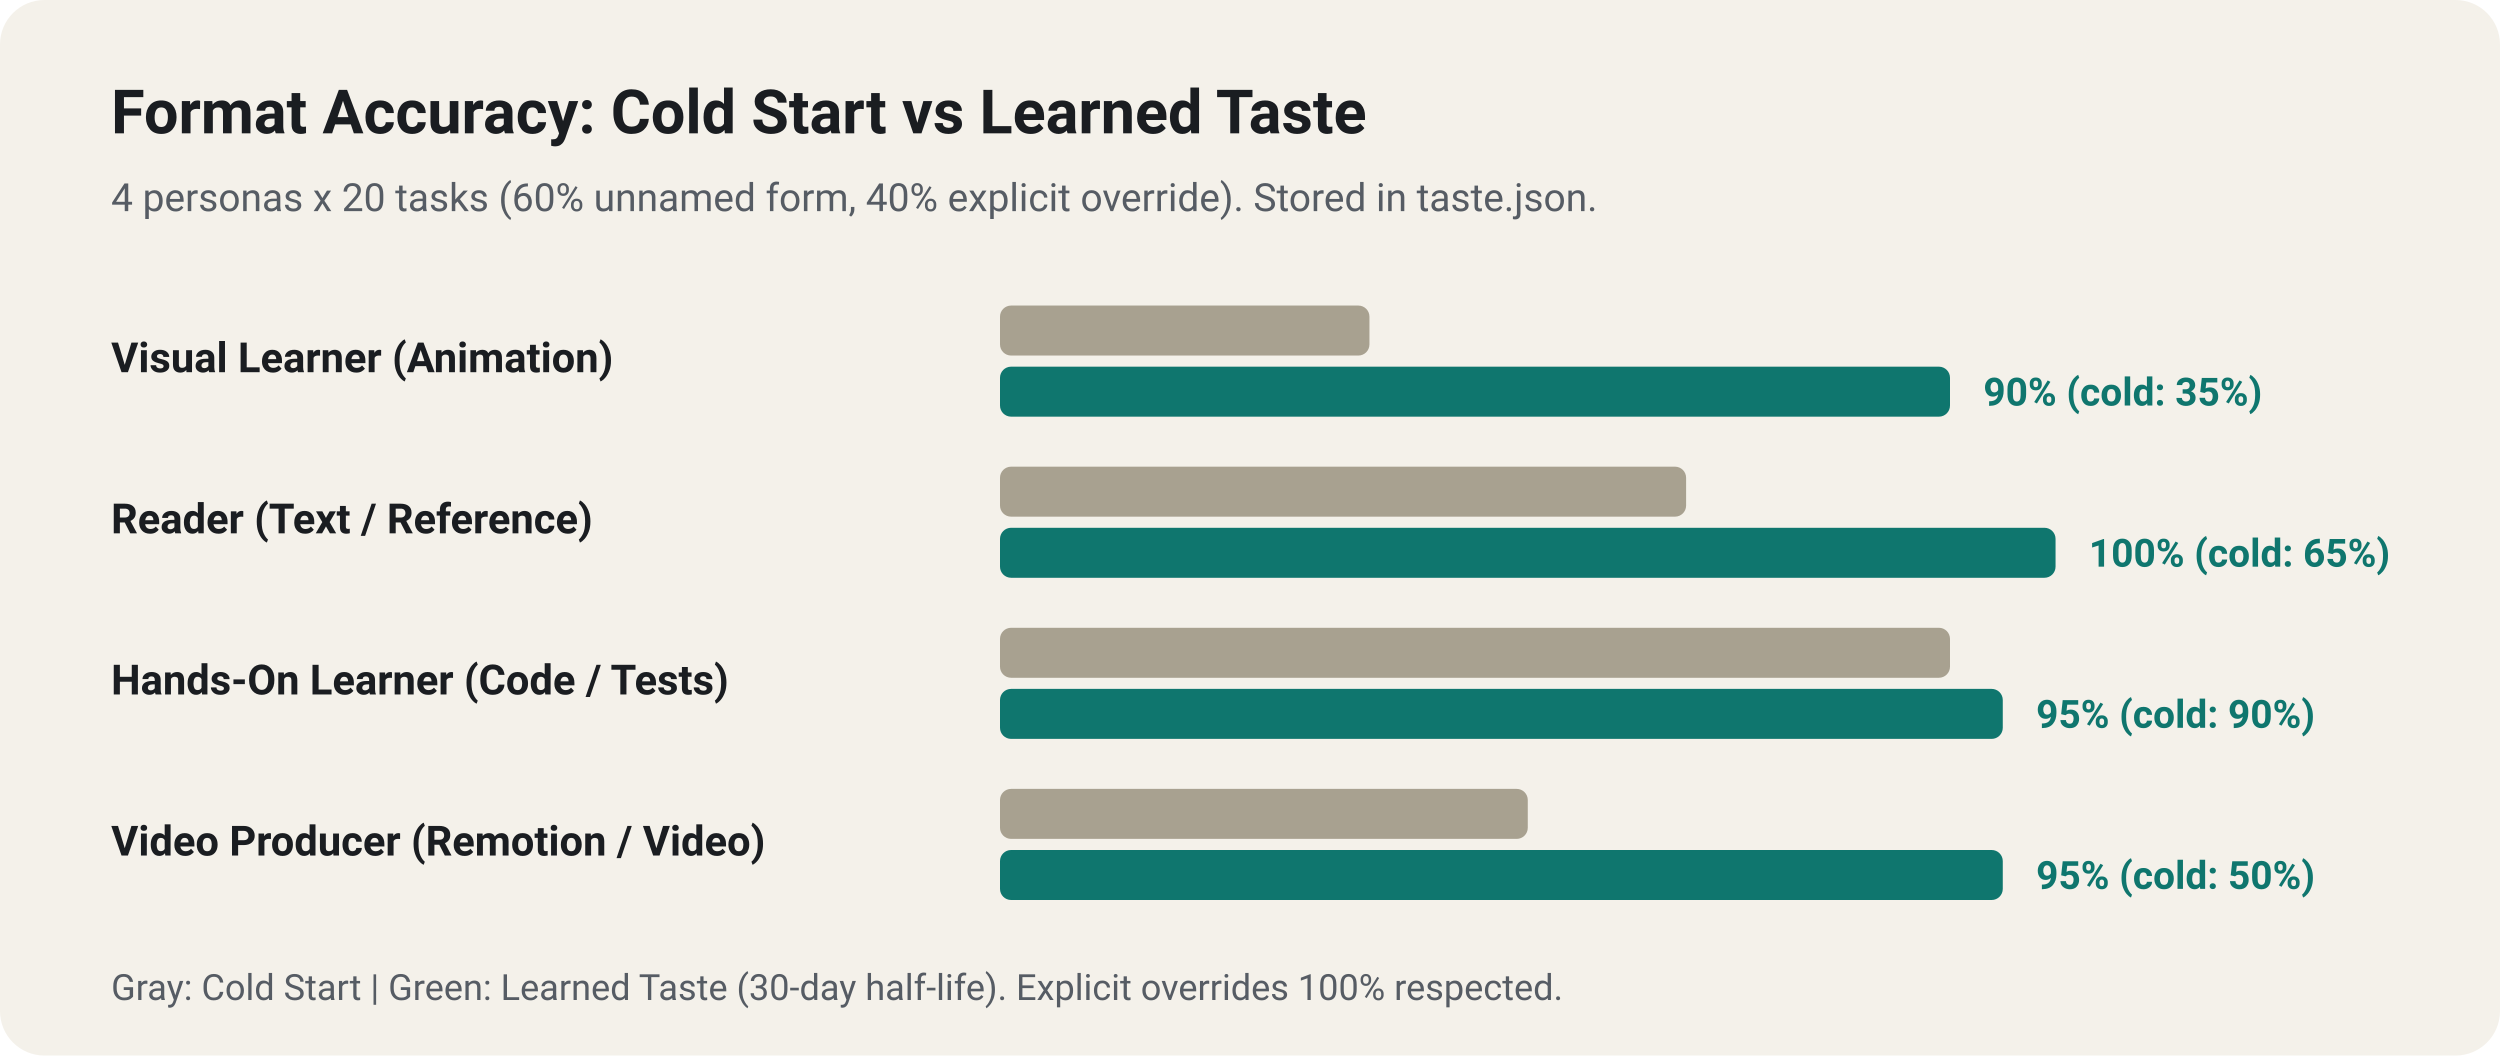
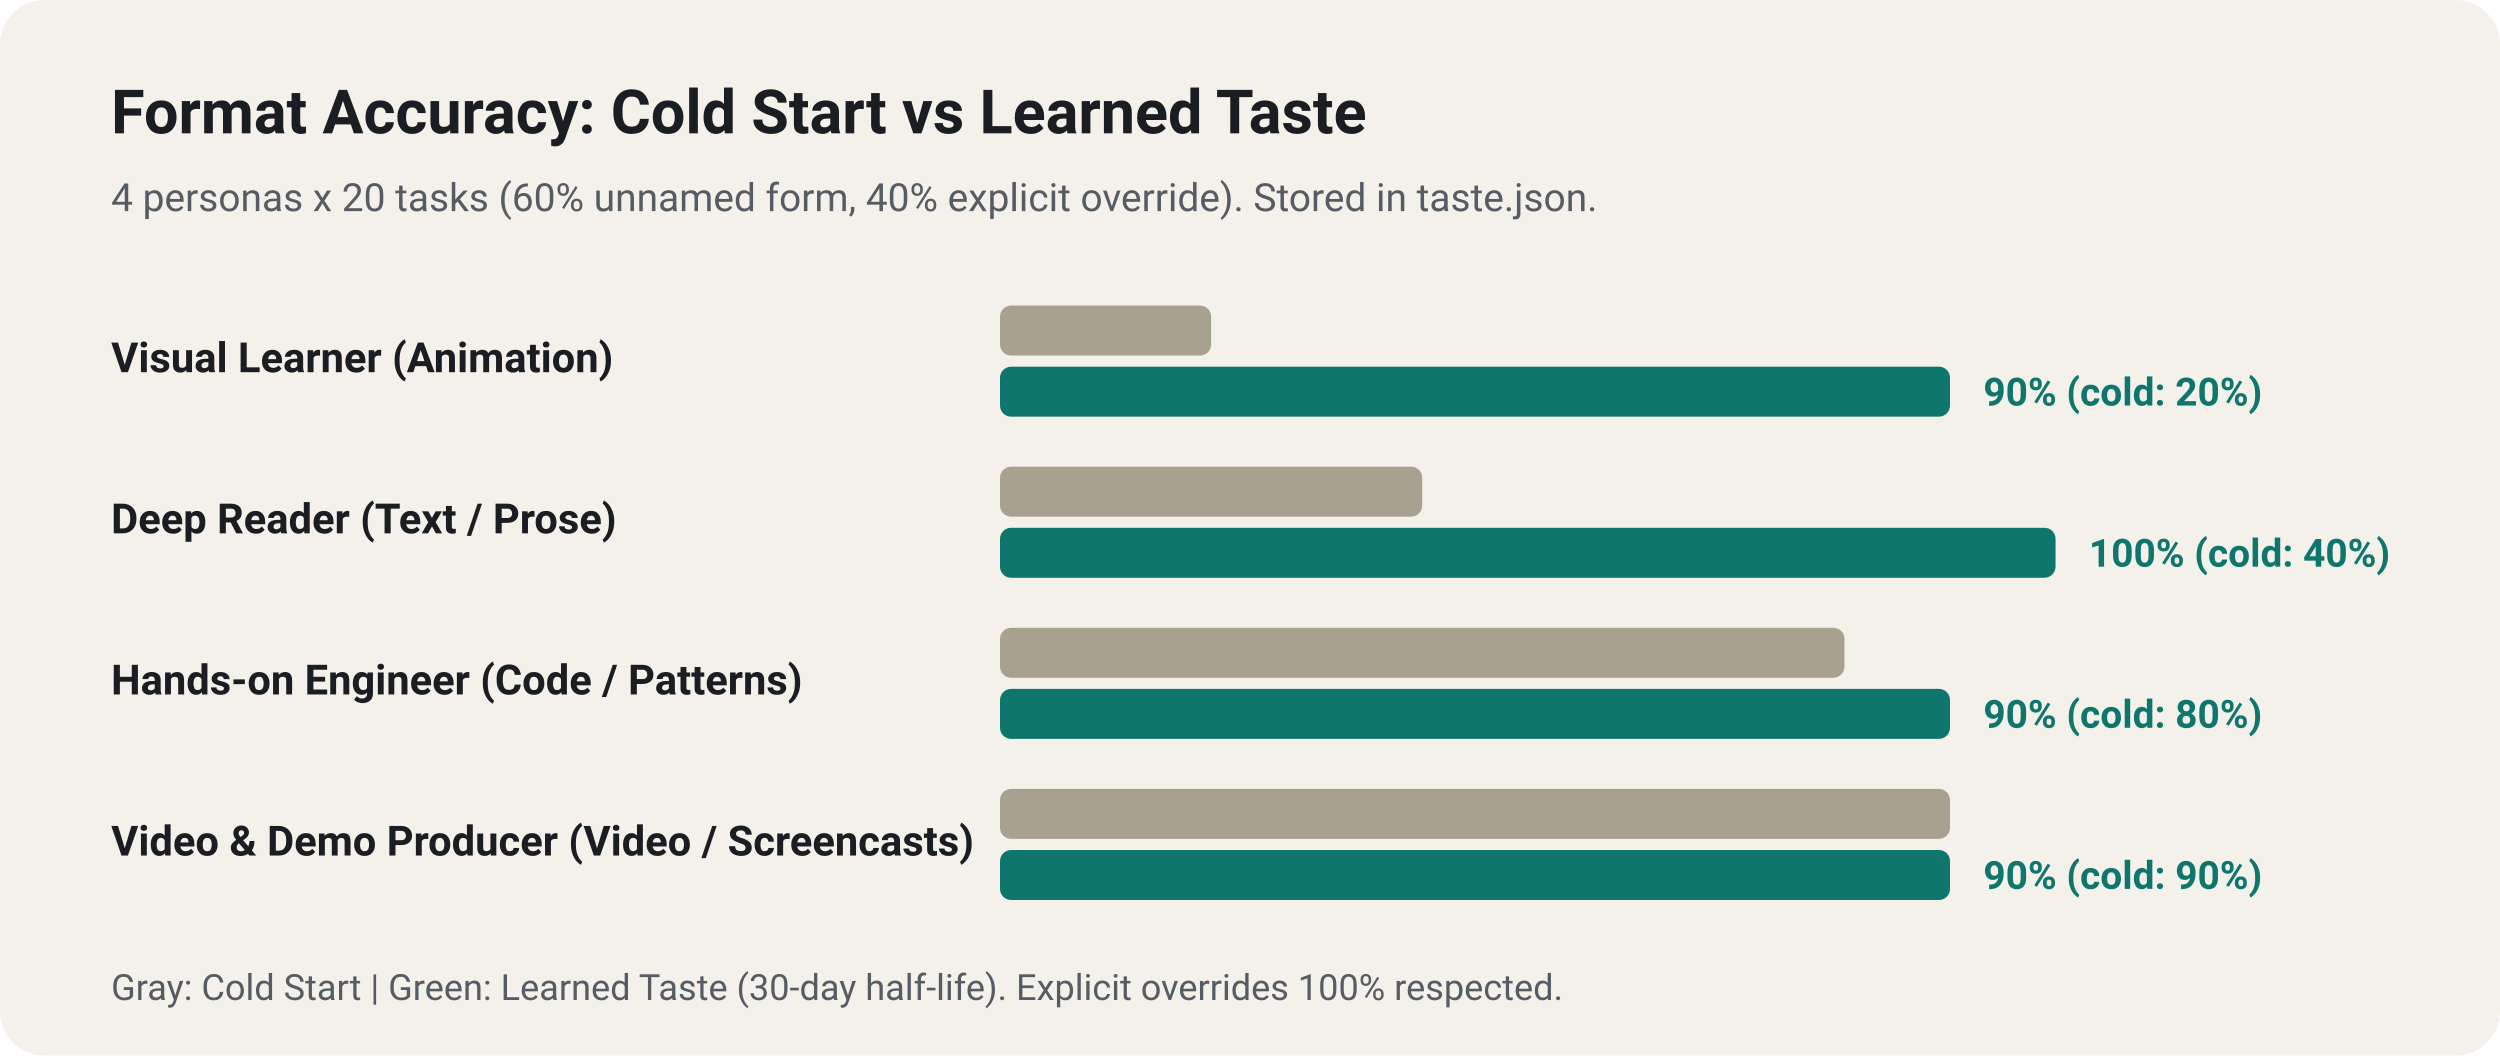
<svg xmlns="http://www.w3.org/2000/svg" width="900" height="380" viewBox="0 0 900 380" role="img" aria-labelledby="t d">
  <rect width="900" height="380" rx="16" fill="#f4f1ea" />
  <text x="40" y="48" font-family="ui-sans-serif, system-ui, -apple-system, 'Segoe UI', Roboto, 'Helvetica Neue', Arial, sans-serif" font-size="22" font-weight="700" fill="#1a1d21">Format Accuracy: Cold Start vs Learned Taste</text>
  <text x="40" y="76" font-family="ui-sans-serif, system-ui, -apple-system, 'Segoe UI', Roboto, 'Helvetica Neue', Arial, sans-serif" font-size="14" fill="#565c64">4 personas x 20 tasks (60% unnamed form, 40% explicit override). Stored in taste.json.</text>
  <text x="40" y="134" font-family="ui-sans-serif, system-ui, -apple-system, 'Segoe UI', Roboto, 'Helvetica Neue', Arial, sans-serif" font-size="15" font-weight="600" fill="#1a1d21">Visual Learner (Animation)</text>
-   <rect x="360" y="110" width="133.0" height="18" rx="4" fill="#a8a190" />
+   <rect x="360" y="110" width="76.0" height="18" rx="4" fill="#a8a190" />
  <rect x="360" y="132" width="342.0" height="18" rx="4" fill="#0f766e" />
-   <text x="714.0" y="146" font-family="ui-sans-serif, system-ui, -apple-system, 'Segoe UI', Roboto, 'Helvetica Neue', Arial, sans-serif" font-size="14" font-weight="700" fill="#0f766e">90% (cold: 35%)</text>
-   <text x="40" y="192" font-family="ui-sans-serif, system-ui, -apple-system, 'Segoe UI', Roboto, 'Helvetica Neue', Arial, sans-serif" font-size="15" font-weight="600" fill="#1a1d21">Reader (Text / Reference)</text>
-   <rect x="360" y="168" width="247.0" height="18" rx="4" fill="#a8a190" />
+   <text x="714.0" y="146" font-family="ui-sans-serif, system-ui, -apple-system, 'Segoe UI', Roboto, 'Helvetica Neue', Arial, sans-serif" font-size="14" font-weight="700" fill="#0f766e">90% (cold: 20%)</text>
+   <text x="40" y="192" font-family="ui-sans-serif, system-ui, -apple-system, 'Segoe UI', Roboto, 'Helvetica Neue', Arial, sans-serif" font-size="15" font-weight="600" fill="#1a1d21">Deep Reader (Text / Prose)</text>
+   <rect x="360" y="168" width="152.0" height="18" rx="4" fill="#a8a190" />
  <rect x="360" y="190" width="380.0" height="18" rx="4" fill="#0f766e" />
-   <text x="752.0" y="204" font-family="ui-sans-serif, system-ui, -apple-system, 'Segoe UI', Roboto, 'Helvetica Neue', Arial, sans-serif" font-size="14" font-weight="700" fill="#0f766e">100% (cold: 65%)</text>
-   <text x="40" y="250" font-family="ui-sans-serif, system-ui, -apple-system, 'Segoe UI', Roboto, 'Helvetica Neue', Arial, sans-serif" font-size="15" font-weight="600" fill="#1a1d21">Hands-On Learner (Code / Tests)</text>
-   <rect x="360" y="226" width="342.0" height="18" rx="4" fill="#a8a190" />
-   <rect x="360" y="248" width="361.0" height="18" rx="4" fill="#0f766e" />
-   <text x="733.0" y="262" font-family="ui-sans-serif, system-ui, -apple-system, 'Segoe UI', Roboto, 'Helvetica Neue', Arial, sans-serif" font-size="14" font-weight="700" fill="#0f766e">95% (cold: 90%)</text>
-   <text x="40" y="308" font-family="ui-sans-serif, system-ui, -apple-system, 'Segoe UI', Roboto, 'Helvetica Neue', Arial, sans-serif" font-size="15" font-weight="600" fill="#1a1d21">Video Producer (Remotion / Video)</text>
-   <rect x="360" y="284" width="190.0" height="18" rx="4" fill="#a8a190" />
-   <rect x="360" y="306" width="361.0" height="18" rx="4" fill="#0f766e" />
-   <text x="733.0" y="320" font-family="ui-sans-serif, system-ui, -apple-system, 'Segoe UI', Roboto, 'Helvetica Neue', Arial, sans-serif" font-size="14" font-weight="700" fill="#0f766e">95% (cold: 50%)</text>
+   <text x="752.0" y="204" font-family="ui-sans-serif, system-ui, -apple-system, 'Segoe UI', Roboto, 'Helvetica Neue', Arial, sans-serif" font-size="14" font-weight="700" fill="#0f766e">100% (cold: 40%)</text>
+   <text x="40" y="250" font-family="ui-sans-serif, system-ui, -apple-system, 'Segoe UI', Roboto, 'Helvetica Neue', Arial, sans-serif" font-size="15" font-weight="600" fill="#1a1d21">Hands-on Engineer (Code / Patterns)</text>
+   <rect x="360" y="226" width="304.0" height="18" rx="4" fill="#a8a190" />
+   <rect x="360" y="248" width="342.0" height="18" rx="4" fill="#0f766e" />
+   <text x="714.0" y="262" font-family="ui-sans-serif, system-ui, -apple-system, 'Segoe UI', Roboto, 'Helvetica Neue', Arial, sans-serif" font-size="14" font-weight="700" fill="#0f766e">90% (cold: 80%)</text>
+   <text x="40" y="308" font-family="ui-sans-serif, system-ui, -apple-system, 'Segoe UI', Roboto, 'Helvetica Neue', Arial, sans-serif" font-size="15" font-weight="600" fill="#1a1d21">Video &amp; Demo Producer (Video / Screencasts)</text>
+   <rect x="360" y="284" width="342.0" height="18" rx="4" fill="#a8a190" />
+   <rect x="360" y="306" width="342.0" height="18" rx="4" fill="#0f766e" />
+   <text x="714.0" y="320" font-family="ui-sans-serif, system-ui, -apple-system, 'Segoe UI', Roboto, 'Helvetica Neue', Arial, sans-serif" font-size="14" font-weight="700" fill="#0f766e">90% (cold: 90%)</text>
  <text x="40" y="360" font-family="ui-sans-serif, system-ui, -apple-system, 'Segoe UI', Roboto, 'Helvetica Neue', Arial, sans-serif" font-size="13" fill="#565c64">Gray: Cold Start | Green: Learned Taste (30-day half-life). Explicit overrides 100% respected.</text>
</svg>
